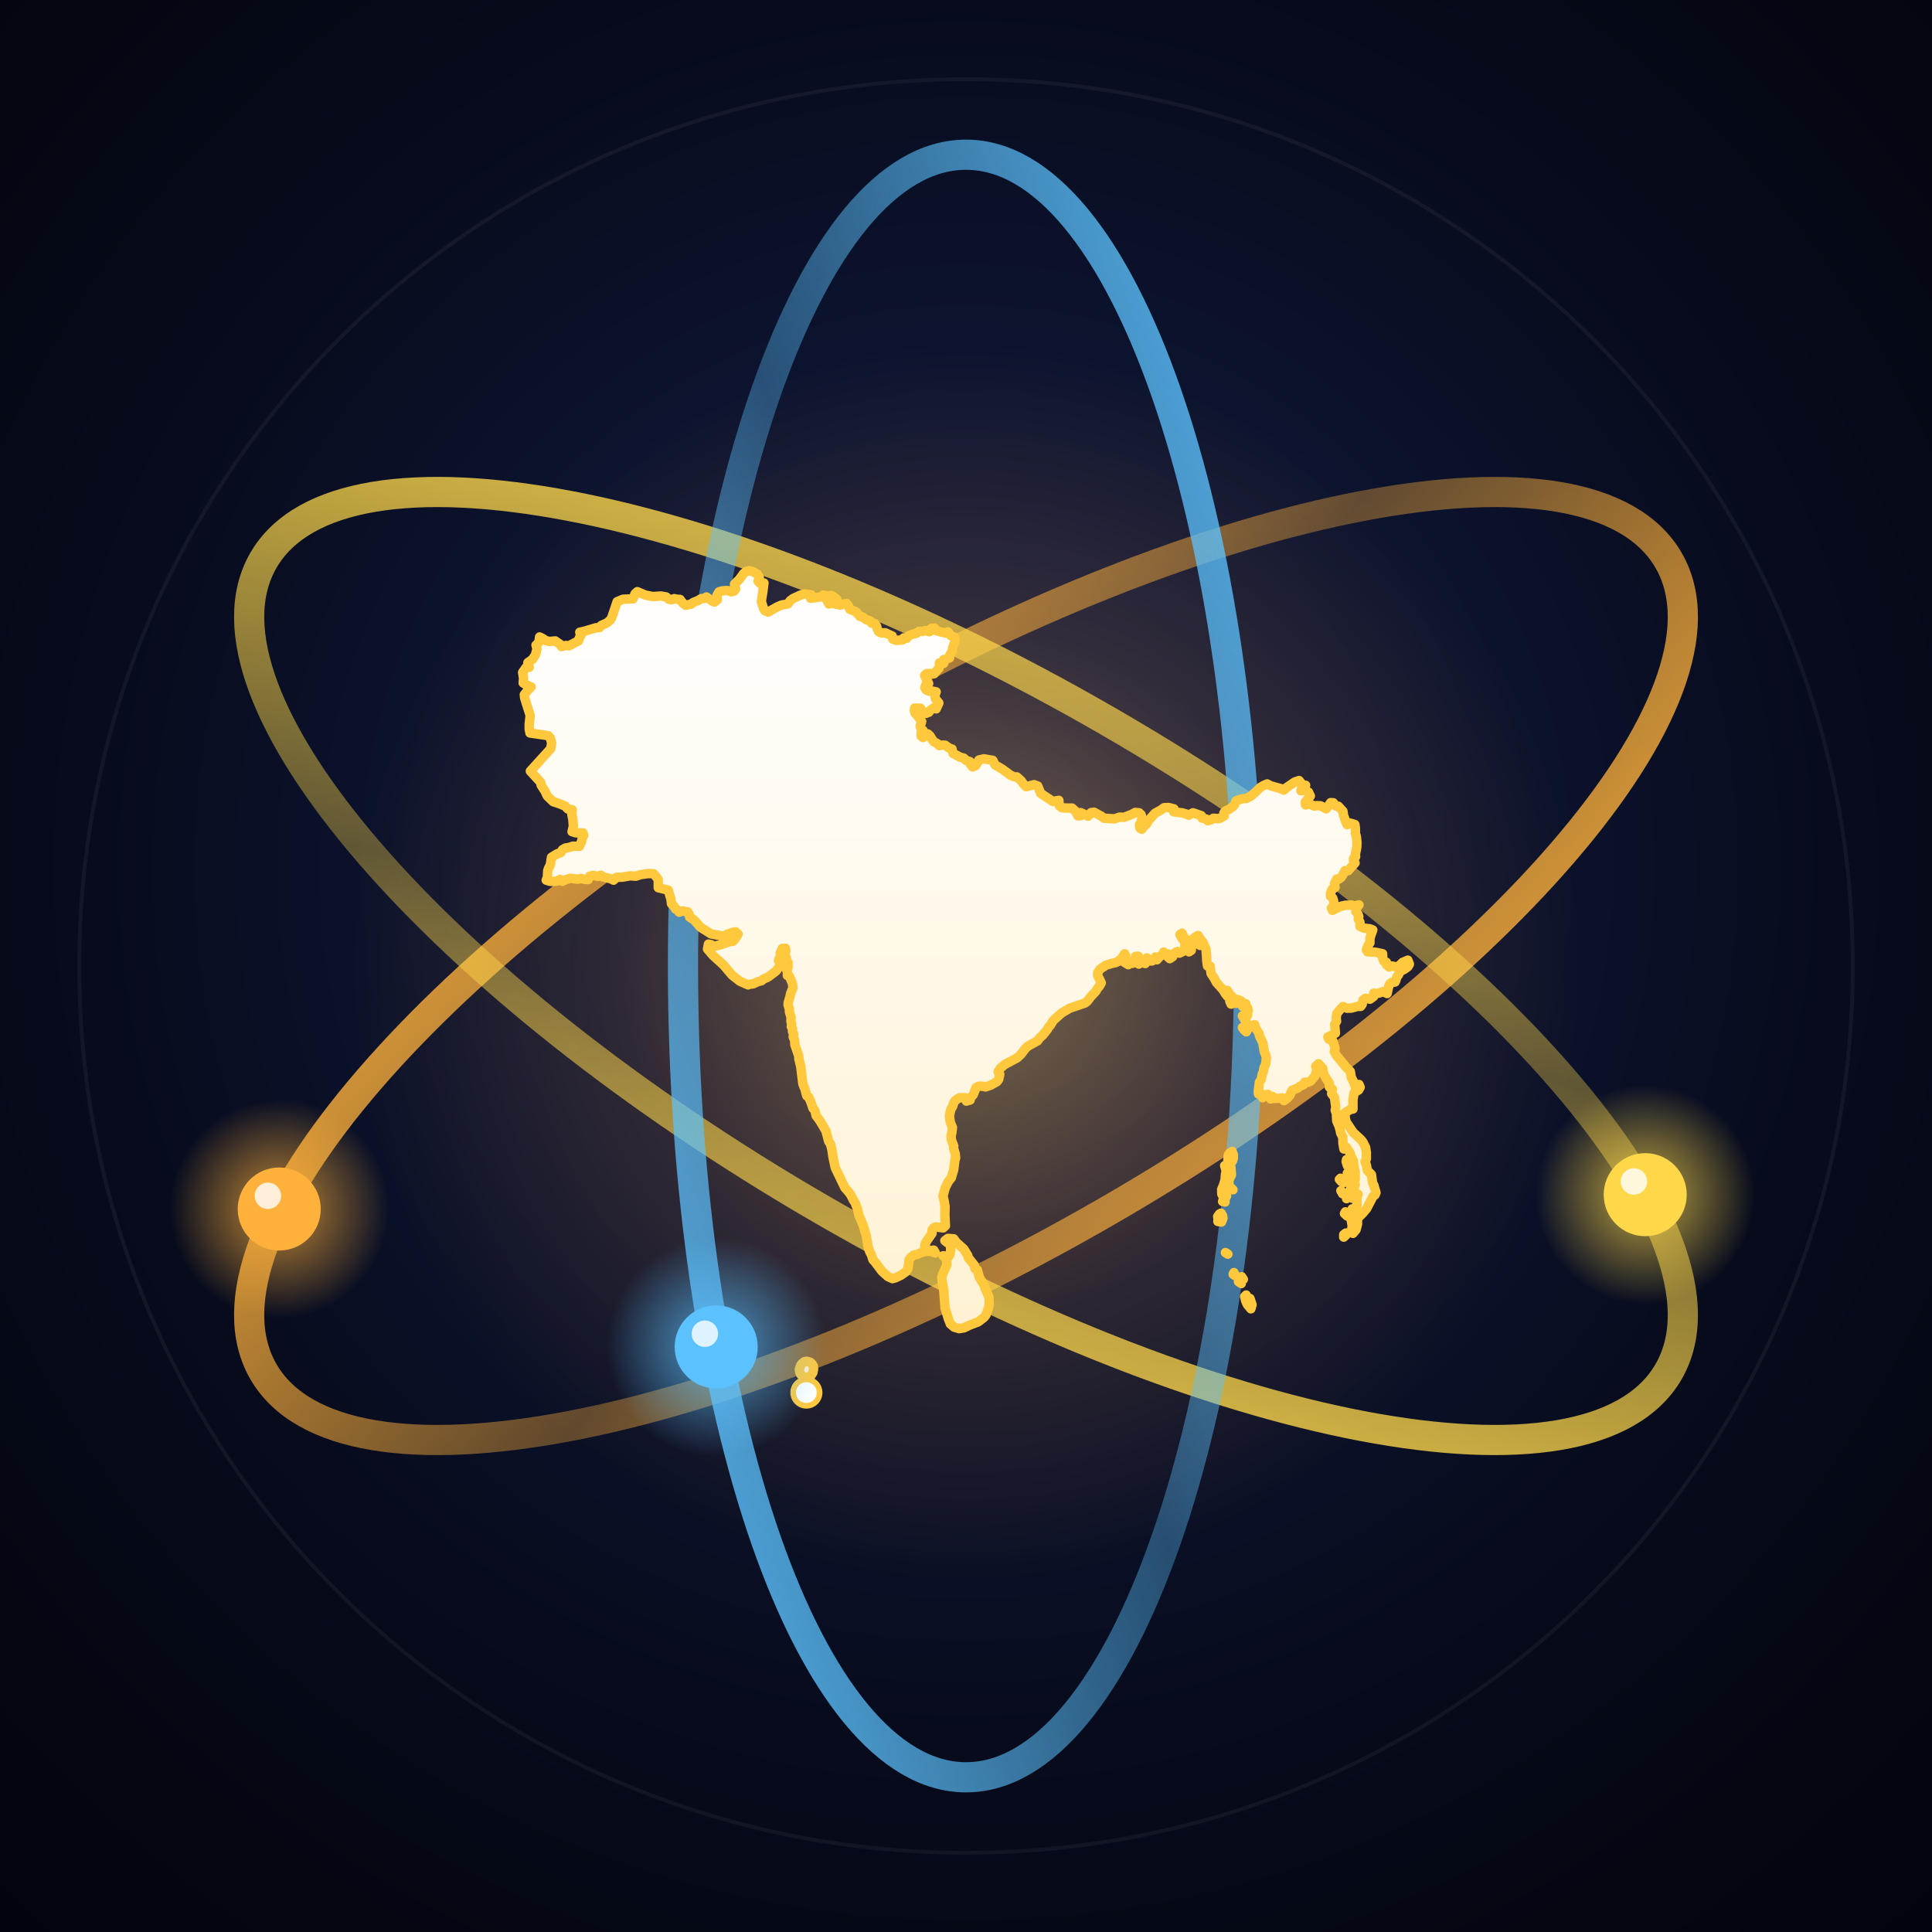
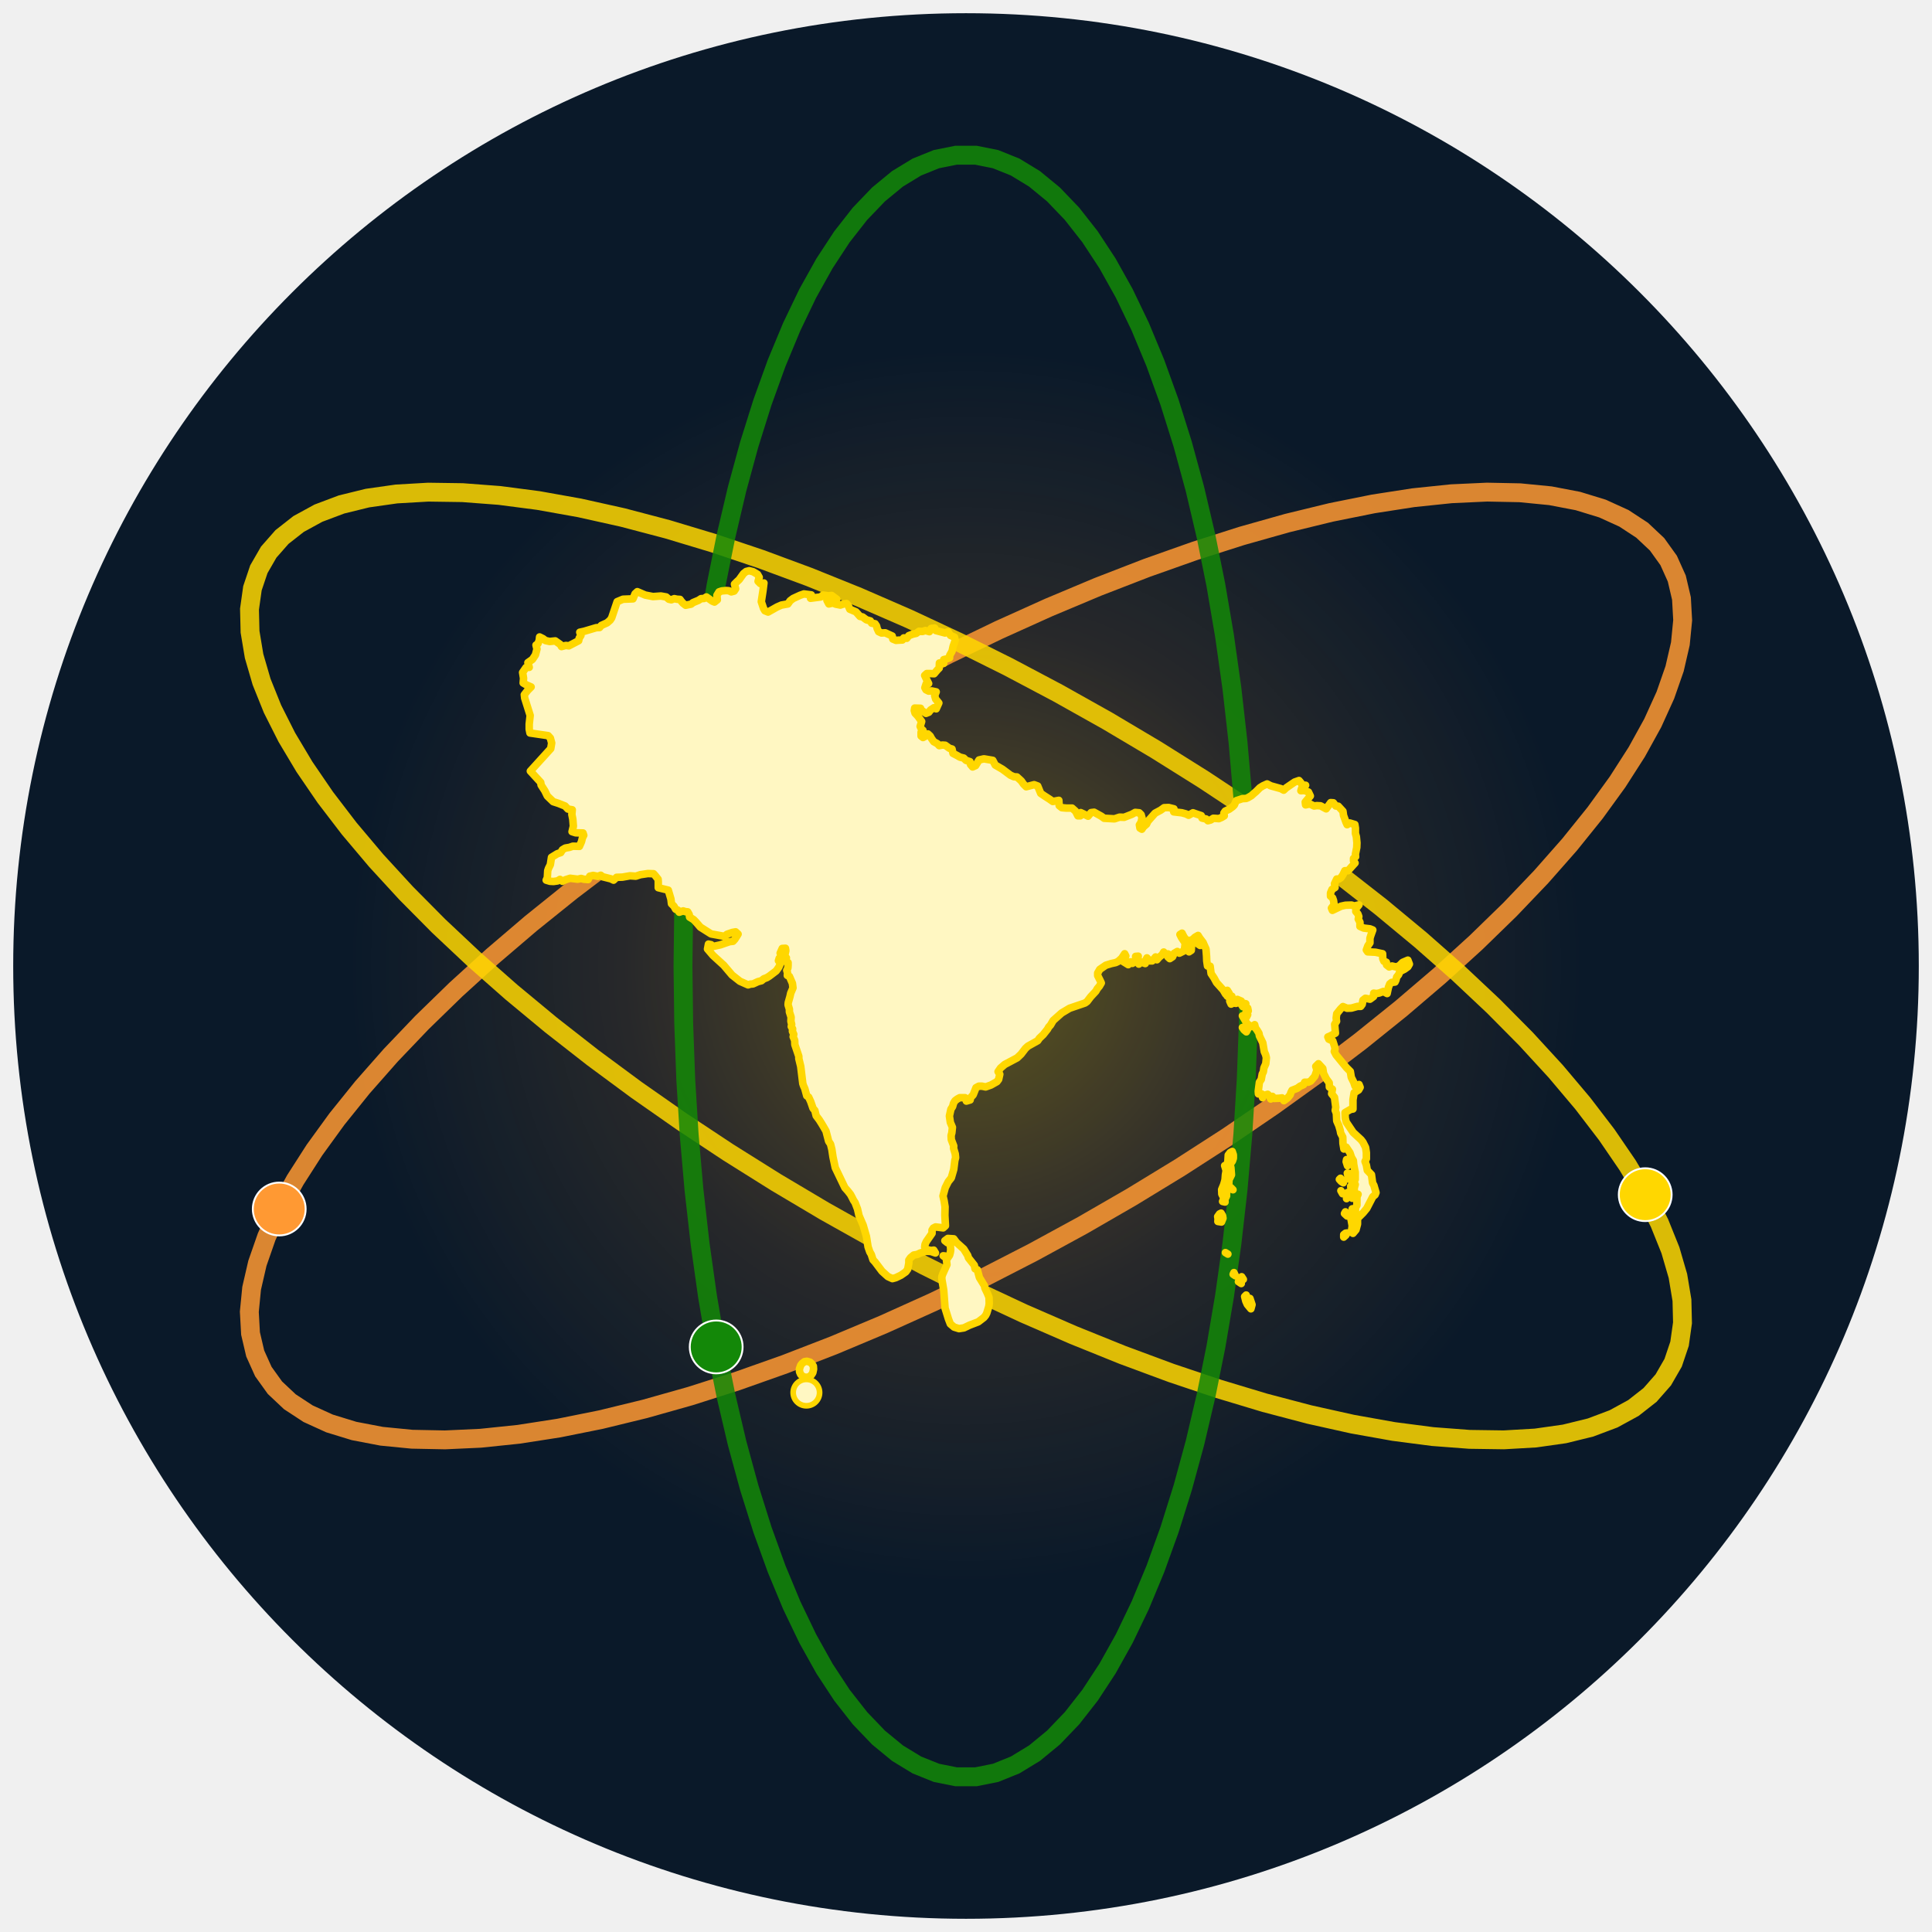
<svg xmlns="http://www.w3.org/2000/svg" viewBox="0 0 1024 1024" width="256" height="256" role="img" aria-label="Qumanity">
  <defs>
-     <radialGradient id="space" cx="50%" cy="45%" r="75%">
-       <stop offset="0" stop-color="#14204a" />
-       <stop offset="0.6" stop-color="#070b1c" />
-       <stop offset="1" stop-color="#02030a" />
+     <radialGradient id="nucleus" cx="50%" cy="50%" r="50%">
+       <stop offset="0" stop-color="#FFD700" stop-opacity="0.35" />
+       <stop offset="0.55" stop-color="#FF9933" stop-opacity="0.12" />
+       <stop offset="1" stop-color="#FF9933" stop-opacity="0" />
    </radialGradient>
-     <radialGradient id="nucleus" cx="50%" cy="50%" r="50%">
-       <stop offset="0" stop-color="#ffcf5a" stop-opacity="0.45" />
-       <stop offset="0.55" stop-color="#ff9a2e" stop-opacity="0.14" />
-       <stop offset="1" stop-color="#ff9a2e" stop-opacity="0" />
-     </radialGradient>
-     <linearGradient id="land" x1="0" y1="0" x2="0" y2="1">
-       <stop offset="0" stop-color="#ffffff" />
-       <stop offset="1" stop-color="#fff1cf" />
-     </linearGradient>
-     <linearGradient id="orb0" x1="0" y1="0" x2="1" y2="1">
-       <stop offset="0" stop-color="#ffb13b" stop-opacity="0.95" />
-       <stop offset="0.5" stop-color="#ffb13b" stop-opacity="0.35" />
-       <stop offset="1" stop-color="#ffb13b" stop-opacity="0.95" />
-     </linearGradient>
-     <radialGradient id="glow0">
-       <stop offset="0" stop-color="#ffb13b" stop-opacity="0.75" />
-       <stop offset="1" stop-color="#ffb13b" stop-opacity="0" />
-     </radialGradient>
-     <linearGradient id="orb1" x1="0" y1="0" x2="1" y2="1">
-       <stop offset="0" stop-color="#ffd84a" stop-opacity="0.95" />
-       <stop offset="0.5" stop-color="#ffd84a" stop-opacity="0.35" />
-       <stop offset="1" stop-color="#ffd84a" stop-opacity="0.95" />
-     </linearGradient>
-     <radialGradient id="glow1">
-       <stop offset="0" stop-color="#ffd84a" stop-opacity="0.75" />
-       <stop offset="1" stop-color="#ffd84a" stop-opacity="0" />
-     </radialGradient>
-     <linearGradient id="orb2" x1="0" y1="0" x2="1" y2="1">
-       <stop offset="0" stop-color="#5cc2ff" stop-opacity="0.95" />
-       <stop offset="0.5" stop-color="#5cc2ff" stop-opacity="0.35" />
-       <stop offset="1" stop-color="#5cc2ff" stop-opacity="0.95" />
-     </linearGradient>
-     <radialGradient id="glow2">
-       <stop offset="0" stop-color="#5cc2ff" stop-opacity="0.75" />
-       <stop offset="1" stop-color="#5cc2ff" stop-opacity="0" />
+     <radialGradient id="halo">
+       <stop offset="0" stop-color="#ffffff" stop-opacity="0.95" />
+       <stop offset="1" stop-color="#ffffff" stop-opacity="0" />
    </radialGradient>
  </defs>
-   <rect width="1024" height="1024" fill="url(#space)" />
-   <circle cx="512.0" cy="512.0" r="470" fill="none" stroke="#ffffff" stroke-opacity="0.05" stroke-width="2" />
-   <circle cx="512.0" cy="512.0" r="330" fill="url(#nucleus)" />
-   <ellipse cx="512.0" cy="512.0" rx="430" ry="150" fill="none" stroke="url(#orb0)" stroke-width="16" transform="rotate(-30 512.0 512.0)" />
-   <ellipse cx="512.0" cy="512.0" rx="430" ry="150" fill="none" stroke="url(#orb1)" stroke-width="16" transform="rotate(30 512.0 512.0)" />
-   <ellipse cx="512.0" cy="512.0" rx="430" ry="150" fill="none" stroke="url(#orb2)" stroke-width="16" transform="rotate(90 512.0 512.0)" />
-   <path d="M427.8,741.2L426.2,741.5L424.8,741.2L423.7,740.3L422.8,738.9L422.6,737.5L422.9,735.8L424.0,734.2L425.2,733.5L426.8,733.3L428.0,733.7L429.3,734.6L430.0,735.9L430.2,737.3L429.9,739.0L429.0,740.3L427.8,741.2ZM425.1,722.7L426.4,721.7L427.7,721.5L429.4,722.0L430.4,722.9L431.1,724.1L431.2,725.7L430.8,727.6L429.8,729.1L428.4,729.9L426.9,730.0L425.4,729.5L424.4,728.5L423.8,727.1L423.7,725.6L424.4,723.6ZM502.2,666.9L503.3,665.3L503.7,663.8L503.9,662.4L503.6,659.0L502.2,658.7L500.8,657.6L502.4,656.4L505.5,656.6L506.9,658.5L510.8,662.0L512.9,665.4L513.3,666.7L516.4,670.6L516.8,672.5L518.0,673.0L519.1,677.1L521.8,681.5L522.0,682.7L523.3,685.4L524.2,687.6L524.3,690.9L524.1,692.4L523.0,696.0L522.4,697.2L521.5,698.3L518.5,700.6L513.8,702.4L510.9,703.8L508.3,704.2L505.7,703.4L503.7,701.7L502.7,699.1L500.9,693.3L500.2,683.9L499.2,678.0L499.2,676.6L499.7,675.2L501.9,670.3L501.7,668.4L501.6,666.9ZM500.9,665.7L501.5,666.8L499.9,665.6ZM649.5,663.9L650.8,664.7L649.5,663.9ZM647.2,643.0L648.0,644.4L648.2,645.7L647.4,647.7L645.5,647.4L645.6,646.1L645.4,644.8L646.4,643.4ZM647.5,630.5L648.5,628.1L648.9,626.8L649.3,625.3L649.5,622.7L649.9,620.4L649.1,617.8L650.3,617.3L650.8,615.6L651.0,612.2L652.0,610.9L653.1,610.3L653.7,612.1L653.7,613.9L653.2,615.4L652.0,617.1L652.4,618.9L652.7,622.7L651.4,625.3L651.3,627.2L650.0,629.5L650.5,630.9L650.1,632.3L650.1,633.9L649.2,635.7L649.3,637.1L648.0,636.8L648.7,635.1L647.6,632.9L647.5,630.5ZM631.4,503.7L630.2,504.5L630.6,499.4L631.5,501.3L631.4,503.7ZM635.0,498.2L636.1,501.1L634.5,500.0L634.8,498.4ZM280.5,353.7L279.8,351.2L282.2,349.5L283.8,347.1L284.6,344.0L284.1,341.9L285.1,341.2L285.8,339.4L286.0,337.6L287.8,338.5L289.1,339.5L291.3,340.0L294.3,339.7L297.0,341.6L297.6,342.7L299.9,342.1L301.5,342.3L306.7,339.6L307.0,338.2L307.9,336.8L307.3,335.1L309.6,334.6L316.0,332.7L317.8,332.6L318.7,331.5L321.8,330.1L323.4,328.7L324.2,327.5L327.1,318.9L330.2,317.6L335.5,317.4L336.6,314.7L337.8,313.6L342.0,315.4L346.1,316.2L350.3,315.9L353.1,316.4L354.5,317.6L355.8,317.9L357.4,317.3L358.8,317.6L360.4,317.7L361.2,318.8L362.0,319.7L363.4,320.8L366.3,320.2L367.3,319.4L370.2,318.2L371.6,317.3L373.2,317.2L374.4,316.4L377.5,318.6L378.7,319.1L380.2,317.9L380.0,315.5L381.1,313.7L382.6,313.2L384.9,313.0L386.3,313.1L387.6,313.7L389.1,313.3L389.9,312.1L389.3,309.6L390.6,308.3L391.8,307.2L394.1,304.0L395.5,302.9L397.1,302.5L399.1,303.0L401.5,304.4L402.4,306.0L401.8,308.1L403.0,309.3L404.9,309.0L404.4,313.0L403.5,318.9L404.7,322.5L405.4,323.7L407.1,324.4L411.9,321.7L414.2,320.7L417.6,320.1L418.8,318.4L420.4,317.2L424.1,315.5L426.1,314.8L430.0,315.3L429.6,317.1L435.0,316.4L436.2,315.4L439.2,315.8L440.8,315.6L443.5,317.6L441.4,317.0L438.3,318.2L439.3,320.1L441.4,319.6L442.9,320.2L445.4,320.7L447.2,320.1L448.7,319.9L449.6,321.0L450.4,322.9L453.7,324.3L455.8,326.7L457.2,327.0L459.2,328.5L461.3,329.1L462.0,330.3L463.8,330.6L464.6,331.8L464.9,333.1L465.7,334.8L467.2,335.5L469.2,335.4L472.9,337.1L473.2,338.7L474.9,339.4L476.3,339.3L478.3,339.2L479.0,338.1L480.6,338.3L481.7,336.9L483.8,336.1L485.6,335.7L487.1,334.6L488.9,334.7L490.5,334.2L492.6,334.8L493.5,333.1L495.4,332.9L496.0,334.2L500.9,335.5L502.5,334.9L503.8,336.8L505.9,337.7L506.3,339.4L505.2,342.5L504.6,345.2L503.4,347.3L503.3,348.7L501.9,349.2L500.2,349.6L500.2,351.6L497.9,351.4L497.8,354.1L496.9,355.0L495.1,357.1L493.3,357.0L491.2,357.0L490.1,358.0L491.0,359.9L492.2,362.3L490.9,362.4L490.2,364.5L490.8,365.6L492.2,366.3L493.8,366.2L496.2,366.7L495.4,368.7L495.9,370.5L497.6,372.6L496.2,375.7L495.0,375.1L493.2,376.3L492.3,377.5L490.8,378.1L488.4,376.5L487.9,375.4L484.8,375.3L484.6,376.6L485.0,378.0L486.5,379.6L488.5,382.4L487.7,385.0L488.3,386.3L489.2,387.1L488.2,388.1L488.2,390.1L489.2,390.9L490.9,390.0L491.8,389.0L493.0,390.1L493.7,391.4L494.9,393.1L496.9,394.2L497.8,395.2L499.5,394.9L501.0,395.0L503.2,396.6L504.6,397.0L505.1,399.3L507.4,400.5L508.8,401.3L510.8,401.8L512.0,403.0L514.1,403.7L514.4,405.2L515.5,406.5L517.1,405.8L518.9,402.8L521.5,402.2L526.2,403.0L527.5,405.5L531.3,407.7L535.6,410.9L537.4,411.7L539.0,411.8L541.3,413.9L542.5,415.6L543.9,417.0L548.1,415.9L550.0,416.6L551.6,420.5L553.5,421.8L556.3,423.6L558.0,424.8L561.2,424.2L561.4,427.0L562.8,428.1L565.1,428.3L568.2,428.3L570.1,430.0L571.3,432.4L572.6,432.4L572.8,430.7L574.5,431.5L576.7,432.6L578.3,430.7L579.9,430.5L583.7,432.6L585.2,433.7L590.7,434.0L593.4,433.1L595.8,433.2L599.9,431.6L601.7,430.6L603.8,430.8L604.8,431.8L605.3,433.5L604.8,435.8L603.9,437.2L604.2,438.9L605.2,439.5L606.0,438.3L607.7,436.8L608.4,435.3L612.2,431.0L615.2,429.4L617.0,428.1L619.4,428.0L622.2,428.7L622.1,430.3L626.4,430.8L628.6,431.4L630.0,432.1L632.3,430.8L634.0,431.4L636.7,432.3L637.1,433.6L639.3,434.1L640.2,435.0L641.7,434.6L643.1,433.7L644.7,433.8L646.0,433.9L647.6,433.2L648.9,432.4L648.7,430.9L649.4,429.9L651.5,428.9L653.3,427.6L654.2,426.7L655.2,424.4L658.5,423.3L660.5,423.2L661.6,422.7L663.3,421.7L664.5,420.6L665.7,419.6L667.8,417.5L669.4,416.5L671.6,415.5L673.5,416.5L678.9,418.0L680.4,418.8L681.8,417.5L686.2,414.5L688.5,413.7L689.5,414.9L690.2,416.1L692.0,416.2L689.9,417.8L689.5,419.1L691.5,419.0L693.5,419.8L694.5,421.9L693.4,423.2L691.8,425.1L692.0,426.6L694.2,426.1L696.5,427.2L697.9,427.0L699.9,427.1L702.9,428.7L705.3,425.4L706.7,425.5L708.0,427.2L709.3,427.3L711.8,430.0L712.1,432.2L713.4,435.8L714.0,437.1L715.4,436.2L718.1,437.0L718.4,438.9L718.4,441.7L718.9,443.5L719.2,446.7L719.1,449.2L718.4,452.7L718.5,454.1L717.4,455.0L717.4,456.3L718.2,457.4L717.1,458.6L714.5,461.5L712.8,461.5L711.8,463.6L710.8,465.1L709.7,465.9L708.5,465.9L707.3,468.4L707.6,470.4L706.0,471.4L705.2,473.3L705.2,475.0L706.3,475.9L706.8,477.3L707.1,479.5L705.7,481.3L706.2,482.5L710.8,480.3L713.1,479.8L716.4,479.7L717.7,480.2L720.3,479.6L718.7,481.6L718.6,483.1L719.7,484.4L720.2,485.8L719.9,487.1L720.8,488.8L720.8,491.0L722.8,491.9L726.1,492.3L727.6,492.9L726.6,495.7L726.1,497.3L726.1,499.7L725.0,501.3L724.2,503.5L724.9,504.5L729.0,504.7L732.8,505.5L732.9,508.1L733.5,509.5L734.8,510.0L734.9,511.4L736.3,512.5L737.8,512.0L739.9,512.5L741.6,511.9L743.4,510.1L746.2,508.9L747.0,511.0L746.2,512.4L744.4,513.7L743.2,514.3L741.9,515.0L741.3,516.6L740.3,517.8L739.9,519.4L739.4,520.5L737.6,520.7L736.6,521.5L735.9,523.3L735.2,526.6L733.2,525.5L731.1,526.3L729.6,526.6L728.1,526.4L728.0,528.2L726.1,529.6L723.7,529.1L722.4,530.1L722.0,532.3L721.2,533.4L719.5,533.4L716.3,534.3L714.0,534.4L711.8,533.5L710.5,534.8L708.5,537.3L708.2,539.6L708.4,541.3L707.4,542.9L707.8,547.6L705.0,549.1L703.8,549.6L704.3,550.8L706.4,551.7L707.4,554.8L707.6,556.1L707.2,557.3L708.2,559.2L713.6,565.8L715.7,567.9L716.2,571.0L717.5,573.6L718.2,575.7L720.3,574.8L720.9,576.3L720.1,577.7L717.7,579.2L717.1,582.9L717.1,587.8L715.8,588.0L712.9,589.7L713.0,592.6L713.5,594.7L717.2,600.2L721.4,604.1L722.4,605.4L723.8,608.2L724.2,610.9L724.2,614.2L723.5,615.6L724.2,617.5L724.7,620.3L726.9,622.6L727.5,627.0L728.2,628.3L729.3,632.1L728.8,633.3L727.6,634.3L724.4,640.5L722.5,642.8L719.5,645.8L719.5,648.8L718.7,651.8L717.1,653.7L716.4,651.9L716.7,649.7L716.0,645.8L716.9,644.9L718.4,641.9L718.5,640.1L719.2,638.8L719.2,634.4L719.8,633.0L717.7,632.4L716.7,635.1L715.1,633.1L713.7,635.3L714.1,632.1L716.3,631.8L717.8,632.0L717.8,630.4L716.1,630.7L715.9,628.7L717.7,630.0L718.3,627.8L717.6,626.4L718.3,625.1L718.3,622.7L718.3,621.3L718.0,619.9L717.5,617.2L717.3,615.1L716.3,613.4L715.5,611.0L713.5,608.0L712.3,609.0L711.8,606.0L711.7,602.7L710.6,600.6L710.3,599.0L709.6,596.6L708.5,594.1L708.3,590.1L707.7,588.5L708.0,586.9L707.3,581.6L705.8,579.7L706.2,577.3L704.6,576.2L704.5,573.9L702.9,571.7L701.5,568.9L701.1,566.3L698.8,563.8L697.4,565.2L698.0,567.2L696.9,570.4L694.7,573.0L693.4,573.6L691.5,573.6L690.9,574.9L689.1,575.7L687.6,576.8L684.8,577.9L684.2,579.1L683.8,580.3L682.4,582.0L680.5,583.4L679.5,581.9L678.0,582.1L675.3,582.2L674.4,581.1L673.5,582.5L673.0,581.1L671.9,580.0L670.0,580.6L669.2,581.8L668.7,579.8L667.0,579.8L666.9,578.4L667.5,573.6L668.5,572.1L669.0,569.3L669.6,568.1L669.9,566.0L670.9,563.8L671.2,560.6L670.8,559.0L670.1,557.4L669.3,552.7L667.5,549.0L667.3,547.7L666.4,546.2L665.4,544.8L665.0,543.1L663.6,544.1L662.1,543.4L661.0,542.6L658.5,538.4L660.7,539.0L661.3,537.8L660.3,536.8L661.6,535.8L661.3,534.3L659.9,533.3L660.3,532.0L658.7,531.7L658.8,533.6L657.7,532.1L657.9,530.6L655.8,529.7L655.1,531.8L653.7,531.6L652.5,532.2L651.8,530.6L652.9,529.6L652.9,528.0L651.5,528.7L650.4,527.9L651.5,526.5L650.5,524.9L649.6,526.9L648.3,524.7L644.8,520.8L643.5,518.4L641.9,516.0L641.4,512.1L640.0,512.0L639.6,509.3L639.5,506.8L639.2,503.0L638.2,500.8L637.7,499.6L635.8,497.1L635.0,495.8L633.3,496.8L632.2,497.9L630.6,498.5L629.1,498.5L627.7,496.9L627.1,495.8L626.5,494.6L625.4,495.3L626.2,496.9L628.2,499.9L627.7,503.9L625.1,505.2L624.0,504.3L622.3,505.3L621.5,507.1L620.0,508.1L619.0,507.2L619.1,505.6L617.6,505.6L616.8,504.6L616.0,506.0L614.3,507.4L613.2,508.7L612.5,507.2L610.7,509.3L609.3,509.3L607.9,507.7L607.1,509.2L607.0,510.7L604.9,509.9L603.6,511.0L602.9,509.3L603.3,506.8L601.9,506.9L602.0,509.3L600.2,510.6L599.2,509.8L598.0,511.3L596.4,510.3L595.4,509.7L596.7,506.7L596.1,505.5L594.5,507.9L592.6,509.6L591.3,510.2L589.0,510.7L586.1,511.6L582.9,513.8L581.8,515.7L581.8,517.1L583.2,519.9L583.7,521.0L582.7,522.7L581.6,524.0L580.8,525.4L578.1,528.3L576.2,530.8L575.1,531.6L566.9,534.4L562.7,536.9L558.2,540.9L556.8,543.3L555.8,544.4L555.2,545.5L552.9,548.4L550.9,550.3L550.0,551.6L544.8,554.5L543.5,555.7L541.2,558.7L539.1,560.7L532.5,564.2L530.3,566.1L529.0,568.0L529.9,569.4L529.3,572.1L528.4,573.3L525.2,575.1L522.4,576.1L520.5,575.7L518.8,575.7L517.3,576.5L515.8,580.3L514.4,581.8L514.2,583.0L512.2,583.6L511.5,581.8L508.7,581.8L507.4,582.5L506.2,583.4L505.4,584.7L504.9,586.5L504.0,587.9L503.2,591.5L503.7,594.9L504.8,597.5L504.5,600.4L504.1,601.9L504.2,604.0L505.5,607.4L505.4,608.6L506.3,611.6L506.5,613.6L506.1,615.0L505.5,619.8L504.2,624.3L502.6,626.3L501.0,629.5L499.8,633.9L500.4,636.5L500.9,639.6L500.8,644.1L501.1,649.7L499.9,650.8L495.9,650.3L494.7,650.9L494.0,652.0L494.0,653.7L491.0,658.0L490.3,659.5L490.1,661.0L491.2,662.3L493.5,662.8L494.9,662.6L495.8,664.1L493.4,663.3L490.8,663.2L487.8,664.1L486.1,664.9L484.3,665.2L482.6,666.6L481.7,667.9L481.7,669.5L481.1,672.7L480.1,674.1L477.5,675.9L474.8,677.2L473.0,677.7L470.6,676.6L467.5,673.8L463.8,668.9L462.7,667.7L461.8,664.9L461.0,663.5L460.1,660.9L459.2,655.3L457.5,649.4L455.3,644.3L454.5,640.8L453.2,637.4L452.4,636.2L451.6,634.6L450.8,633.1L449.4,631.3L447.8,629.5L442.7,618.9L441.5,613.2L440.9,609.2L440.2,606.4L439.2,604.9L437.8,599.5L436.3,596.9L435.4,595.4L434.2,593.5L432.6,591.4L431.9,588.6L430.9,587.4L430.5,586.2L429.7,583.9L428.6,581.5L427.6,580.8L426.6,577.1L425.9,575.5L425.5,574.3L424.4,565.2L423.4,561.1L423.4,559.9L421.3,553.7L421.2,551.4L420.4,549.5L420.7,548.2L420.0,546.6L420.1,545.3L419.4,544.1L419.6,542.9L419.2,541.3L419.3,539.1L418.4,536.3L418.4,534.9L417.7,532.6L417.8,531.4L418.7,528.2L419.1,526.4L420.3,523.6L420.0,521.2L418.4,517.5L417.3,517.0L417.4,515.6L417.0,514.3L417.6,513.1L417.7,511.7L417.7,510.2L416.4,509.6L416.8,507.7L415.9,506.5L416.5,503.9L416.3,502.6L414.6,502.7L413.5,505.2L415.2,506.7L414.2,508.3L413.0,507.9L412.6,509.2L413.7,510.5L412.8,512.6L411.4,514.6L407.7,517.4L406.4,518.2L404.8,518.8L403.6,519.8L401.7,520.3L399.1,521.5L397.7,521.6L396.5,522.0L392.2,520.1L388.0,516.8L383.6,511.6L377.9,506.4L375.0,503.0L375.5,500.4L376.9,500.7L377.7,501.7L381.8,500.8L383.8,500.1L386.7,499.1L388.5,498.9L389.5,497.8L390.4,496.4L391.2,495.1L389.9,493.9L388.2,494.2L385.3,495.2L384.0,496.3L376.9,495.0L371.2,491.4L370.0,490.0L368.5,488.3L367.6,487.4L365.5,486.1L365.3,484.7L364.5,483.3L363.3,483.2L362.1,482.8L360.0,483.5L359.3,482.4L358.1,481.9L357.2,480.3L355.9,479.0L355.6,476.5L354.2,471.8L348.9,470.5L348.9,467.4L348.8,466.0L347.3,464.1L346.4,463.1L343.4,463.0L339.4,463.6L337.0,464.4L333.9,464.2L329.9,464.9L326.8,465.0L325.2,466.5L323.8,465.8L319.4,464.7L318.4,463.9L316.9,464.5L314.4,464.0L312.6,464.4L311.7,466.2L309.4,466.0L308.0,465.6L306.2,466.0L302.2,465.5L299.7,466.3L298.1,467.1L296.8,466.1L295.5,466.9L293.4,467.2L291.5,467.1L289.5,466.5L290.1,465.2L290.3,461.5L290.7,460.3L291.7,458.3L292.3,454.4L295.4,452.5L297.2,451.9L298.1,450.4L299.6,449.5L301.9,449.1L303.6,448.5L307.1,448.6L308.2,446.1L308.7,444.1L309.4,442.7L309.0,441.5L305.1,441.4L303.2,440.8L303.9,437.9L303.6,434.2L303.1,431.7L303.3,429.2L301.0,428.8L299.5,427.2L296.0,425.8L293.2,424.9L290.1,421.9L288.8,419.2L286.8,416.1L286.6,414.7L281.1,408.7L291.9,396.8L292.4,393.8L291.7,391.2L290.5,389.9L280.9,388.5L280.5,386.5L280.5,383.8L281.0,379.2L278.1,370.0L277.9,368.2L279.7,365.9L281.5,364.1L279.0,363.0L277.3,362.0L277.5,359.5L277.0,356.4L278.8,353.8L280.5,353.7ZM660.5,686.4L660.7,687.8L662.5,688.2L663.6,691.5L663.0,693.7L661.1,691.4L660.3,689.6L659.7,687.2ZM657.2,678.6L657.9,680.3L656.4,679.3ZM658.3,678.6L658.1,676.7L659.0,678.1ZM654.0,674.5L654.8,676.2L653.6,675.4ZM714.0,653.5L713.3,654.7L712.2,655.7L712.2,654.4L713.2,653.6ZM713.1,642.3L714.0,644.5L712.6,643.2ZM716.9,642.2L716.7,640.7L716.9,642.2ZM711.6,632.7L710.7,631.1L711.6,632.7ZM653.5,630.6L652.3,629.4L653.5,630.6ZM710.5,624.5L711.4,625.6L712.0,626.9L710.9,626.2L709.9,625.1ZM715.4,622.0L715.9,623.5L715.0,625.0L714.4,623.1L714.1,621.8L715.4,622.0ZM713.7,614.6L714.3,615.8L714.2,617.9L713.5,615.7ZM661.4,545.3L660.6,546.9L659.4,545.9L658.5,544.6L660.0,544.3L661.4,544.6Z" fill="url(#land)" stroke="#ffc83d" stroke-width="5" stroke-linejoin="round" />
-   <circle cx="427.4" cy="738.1" r="7" fill="#ffffff" stroke="#ffc83d" stroke-width="3" />
-   <circle cx="148.0" cy="640.8" r="58" fill="url(#glow0)" />
-   <circle cx="872.0" cy="633.2" r="58" fill="url(#glow1)" />
-   <circle cx="379.6" cy="713.9" r="58" fill="url(#glow2)" />
-   <circle cx="148.0" cy="640.8" r="22" fill="#ffb13b" />
-   <circle cx="142.0" cy="633.8" r="7" fill="#fff" opacity="0.8" />
-   <circle cx="872.0" cy="633.2" r="22" fill="#ffd84a" />
-   <circle cx="866.0" cy="626.2" r="7" fill="#fff" opacity="0.8" />
-   <circle cx="379.6" cy="713.9" r="22" fill="#5cc2ff" />
-   <circle cx="373.6" cy="706.9" r="7" fill="#fff" opacity="0.8" />
+   <circle cx="512" cy="512" r="505" fill="#0A1929" />
+   <circle cx="512" cy="512" r="330" fill="url(#nucleus)" />
+   <path d="M 148.01,640.79 L 156.48,625.44 L 166.68,609.53 L 178.57,593.14 L 192.08,576.36 L 207.14,559.27 L 223.69,541.94 L 241.65,524.47 L 260.92,506.94 L 281.42,489.43 L 303.04,472.04 L 325.68,454.83 L 349.22,437.91 L 373.56,421.35 L 398.57,405.23 L 424.14,389.63 L 450.13,374.62 L 476.43,360.29 L 502.90,346.69 L 529.41,333.90 L 555.84,321.98 L 582.05,310.98 L 607.93,300.96 L 633.33,291.97 L 658.15,284.05 L 682.25,277.25 L 705.52,271.58 L 727.85,267.09 L 749.13,263.79 L 769.26,261.70 L 788.13,260.83 L 805.65,261.18 L 821.74,262.76 L 836.33,265.55 L 849.34,269.54 L 860.70,274.71 L 870.36,281.04 L 878.28,288.49 L 884.41,297.03 L 888.73,306.62 L 891.21,317.21 L 891.85,328.75 L 890.63,341.18 L 887.57,354.44 L 882.68,368.47 L 875.99,383.21 L 867.52,398.56 L 857.32,414.47 L 845.43,430.86 L 831.92,447.64 L 816.86,464.73 L 800.31,482.06 L 782.35,499.53 L 763.08,517.06 L 742.58,534.57 L 720.96,551.96 L 698.32,569.17 L 674.78,586.09 L 650.44,602.65 L 625.43,618.77 L 599.86,634.37 L 573.87,649.38 L 547.57,663.71 L 521.10,677.31 L 494.59,690.10 L 468.16,702.02 L 441.95,713.02 L 416.07,723.04 L 390.67,732.03 L 365.85,739.95 L 341.75,746.75 L 318.48,752.42 L 296.15,756.91 L 274.87,760.21 L 254.74,762.30 L 235.87,763.17 L 218.35,762.82 L 202.26,761.24 L 187.67,758.45 L 174.66,754.46 L 163.30,749.29 L 153.64,742.96 L 145.72,735.51 L 139.59,726.97 L 135.27,717.38 L 132.79,706.79 L 132.15,695.25 L 133.37,682.82 L 136.43,669.56 L 141.32,655.53 L 148.01,640.79 Z" fill="none" stroke="#FF9933" stroke-width="10" stroke-opacity="0.85" />
+   <path d="M 871.97,633.19 L 879.56,648.24 L 885.35,662.63 L 889.33,676.29 L 891.47,689.14 L 891.76,701.14 L 890.20,712.21 L 886.80,722.30 L 881.57,731.37 L 874.54,739.37 L 865.74,746.27 L 855.22,752.02 L 843.03,756.61 L 829.23,760.00 L 813.88,762.18 L 797.06,763.15 L 778.85,762.89 L 759.34,761.41 L 738.63,758.71 L 716.81,754.81 L 694.00,749.73 L 670.29,743.49 L 645.82,736.12 L 620.69,727.67 L 595.04,718.16 L 568.98,707.64 L 542.64,696.18 L 516.16,683.81 L 489.65,670.61 L 463.25,656.63 L 437.09,641.96 L 411.30,626.64 L 385.99,610.77 L 361.30,594.42 L 337.34,577.67 L 314.24,560.60 L 292.09,543.29 L 271.02,525.82 L 251.13,508.29 L 232.50,490.78 L 215.24,473.37 L 199.42,456.15 L 185.12,439.20 L 172.42,422.61 L 161.37,406.45 L 152.03,390.81 L 144.44,375.76 L 138.65,361.37 L 134.67,347.71 L 132.53,334.86 L 132.24,322.86 L 133.80,311.79 L 137.20,301.70 L 142.43,292.63 L 149.46,284.63 L 158.26,277.73 L 168.78,271.98 L 180.97,267.39 L 194.77,264.00 L 210.12,261.82 L 226.94,260.85 L 245.15,261.11 L 264.66,262.59 L 285.37,265.29 L 307.19,269.19 L 330.00,274.27 L 353.71,280.51 L 378.18,287.88 L 403.31,296.33 L 428.96,305.84 L 455.02,316.36 L 481.36,327.82 L 507.84,340.19 L 534.35,353.39 L 560.75,367.37 L 586.91,382.04 L 612.70,397.36 L 638.01,413.23 L 662.70,429.58 L 686.66,446.33 L 709.76,463.40 L 731.91,480.71 L 752.98,498.18 L 772.87,515.71 L 791.50,533.22 L 808.76,550.63 L 824.58,567.85 L 838.88,584.80 L 851.58,601.39 L 862.63,617.55 L 871.97,633.19 Z" fill="none" stroke="#FFD700" stroke-width="10" stroke-opacity="0.85" />
+   <path d="M 379.57,713.94 L 374.98,686.97 L 371.06,659.14 L 367.82,630.60 L 365.28,601.48 L 363.46,571.92 L 362.37,542.08 L 362.00,512.08 L 362.36,482.09 L 363.46,452.24 L 365.27,422.68 L 367.80,393.55 L 371.04,365.01 L 374.96,337.18 L 379.54,310.20 L 384.78,284.20 L 390.63,259.32 L 397.08,235.66 L 404.08,213.36 L 411.61,192.50 L 419.63,173.21 L 428.10,155.56 L 436.98,139.65 L 446.22,125.55 L 455.78,113.34 L 465.62,103.07 L 475.68,94.79 L 485.93,88.55 L 496.29,84.36 L 506.74,82.26 L 517.21,82.26 L 527.65,84.35 L 538.02,88.52 L 548.26,94.75 L 558.33,103.02 L 568.16,113.28 L 577.73,125.48 L 586.98,139.57 L 595.86,155.47 L 604.33,173.11 L 612.35,192.39 L 619.88,213.24 L 626.89,235.54 L 633.34,259.19 L 639.19,284.07 L 644.43,310.06 L 649.02,337.03 L 652.94,364.86 L 656.18,393.40 L 658.72,422.52 L 660.54,452.08 L 661.63,481.92 L 662.00,511.92 L 661.64,541.91 L 660.54,571.76 L 658.73,601.32 L 656.20,630.45 L 652.96,658.99 L 649.04,686.82 L 644.46,713.80 L 639.22,739.80 L 633.37,764.68 L 626.92,788.34 L 619.92,810.64 L 612.39,831.50 L 604.37,850.79 L 595.90,868.44 L 587.02,884.35 L 577.78,898.45 L 568.22,910.66 L 558.38,920.93 L 548.32,929.21 L 538.07,935.45 L 527.71,939.64 L 517.26,941.74 L 506.79,941.74 L 496.35,939.65 L 485.98,935.48 L 475.74,929.25 L 465.67,920.98 L 455.84,910.72 L 446.27,898.52 L 437.02,884.43 L 428.14,868.53 L 419.67,850.89 L 411.65,831.61 L 404.12,810.76 L 397.11,788.46 L 390.66,764.81 L 384.81,739.93 L 379.57,713.94 Z" fill="none" stroke="#138808" stroke-width="10" stroke-opacity="0.85" />
+   <path d="M427.8,741.2L426.2,741.5L424.8,741.2L423.7,740.3L422.8,738.9L422.6,737.5L422.9,735.8L424.0,734.2L425.2,733.5L426.8,733.3L428.0,733.7L429.3,734.6L430.0,735.9L430.2,737.3L429.9,739.0L429.0,740.3L427.8,741.2ZM425.1,722.7L426.4,721.7L427.7,721.5L429.4,722.0L430.4,722.9L431.1,724.1L431.2,725.7L430.8,727.6L429.8,729.1L428.4,729.9L426.9,730.0L425.4,729.5L424.4,728.5L423.8,727.1L423.7,725.6L424.4,723.6ZM502.2,666.9L503.3,665.3L503.7,663.8L503.9,662.4L503.6,659.0L502.2,658.7L500.8,657.6L502.4,656.4L505.5,656.6L506.9,658.5L510.8,662.0L512.9,665.4L513.3,666.7L516.4,670.6L516.8,672.5L518.0,673.0L519.1,677.1L521.8,681.5L522.0,682.7L523.3,685.4L524.2,687.6L524.3,690.9L524.1,692.4L523.0,696.0L522.4,697.2L521.5,698.3L518.5,700.6L513.8,702.4L510.9,703.8L508.3,704.2L505.7,703.4L503.7,701.7L502.7,699.1L500.9,693.3L500.2,683.9L499.2,678.0L499.2,676.6L499.7,675.2L501.9,670.3L501.7,668.4L501.6,666.9ZM500.9,665.7L501.5,666.8L499.9,665.6ZM649.5,663.9L650.8,664.7L649.5,663.9ZM647.2,643.0L648.0,644.4L648.2,645.7L647.4,647.7L645.5,647.4L645.6,646.1L645.4,644.8L646.4,643.4ZM647.5,630.5L648.5,628.1L648.9,626.8L649.3,625.3L649.5,622.7L649.9,620.4L649.1,617.8L650.3,617.3L650.8,615.6L651.0,612.2L652.0,610.9L653.1,610.3L653.7,612.1L653.7,613.9L653.2,615.4L652.0,617.1L652.4,618.9L652.7,622.7L651.4,625.3L651.3,627.2L650.0,629.5L650.5,630.9L650.1,632.3L650.1,633.9L649.2,635.7L649.3,637.1L648.0,636.8L648.7,635.1L647.6,632.9L647.5,630.5ZM631.4,503.7L630.2,504.5L630.6,499.4L631.5,501.3L631.4,503.7ZM635.0,498.2L636.1,501.1L634.5,500.0L634.8,498.4ZM280.5,353.7L279.8,351.2L282.2,349.5L283.8,347.1L284.6,344.0L284.1,341.9L285.1,341.2L285.8,339.4L286.0,337.6L287.8,338.5L289.1,339.5L291.3,340.0L294.3,339.7L297.0,341.6L297.6,342.7L299.9,342.1L301.5,342.3L306.7,339.6L307.0,338.2L307.9,336.8L307.3,335.1L309.6,334.6L316.0,332.7L317.8,332.6L318.7,331.5L321.8,330.1L323.4,328.7L324.2,327.5L327.1,318.9L330.2,317.6L335.5,317.4L336.6,314.7L337.8,313.6L342.0,315.4L346.1,316.2L350.3,315.9L353.1,316.4L354.5,317.6L355.8,317.9L357.4,317.3L358.8,317.6L360.4,317.7L361.2,318.8L362.0,319.7L363.4,320.8L366.3,320.2L367.3,319.4L370.2,318.2L371.6,317.3L373.2,317.2L374.4,316.4L377.5,318.6L378.7,319.1L380.2,317.9L380.0,315.5L381.1,313.7L382.6,313.2L384.9,313.0L386.3,313.1L387.6,313.7L389.1,313.3L389.9,312.1L389.3,309.6L390.6,308.3L391.8,307.2L394.1,304.0L395.5,302.9L397.1,302.5L399.1,303.0L401.5,304.4L402.4,306.0L401.8,308.1L403.0,309.3L404.9,309.0L404.4,313.0L403.5,318.9L404.7,322.5L405.4,323.7L407.1,324.4L411.9,321.7L414.2,320.7L417.6,320.1L418.8,318.4L420.4,317.2L424.1,315.5L426.1,314.8L430.0,315.3L429.6,317.1L435.0,316.4L436.2,315.4L439.2,315.8L440.8,315.6L443.5,317.6L441.4,317.0L438.3,318.2L439.3,320.1L441.4,319.6L442.9,320.2L445.4,320.7L447.2,320.1L448.7,319.9L449.6,321.0L450.4,322.9L453.7,324.3L455.8,326.7L457.2,327.0L459.2,328.5L461.3,329.1L462.0,330.3L463.8,330.6L464.6,331.8L464.9,333.1L465.7,334.8L467.2,335.5L469.2,335.4L472.9,337.1L473.2,338.7L474.9,339.4L476.3,339.3L478.3,339.2L479.0,338.1L480.6,338.3L481.7,336.9L483.8,336.1L485.6,335.7L487.1,334.6L488.9,334.7L490.5,334.2L492.6,334.8L493.5,333.1L495.4,332.9L496.0,334.2L500.9,335.5L502.5,334.9L503.8,336.8L505.9,337.7L506.3,339.4L505.2,342.5L504.6,345.2L503.4,347.3L503.3,348.7L501.9,349.2L500.2,349.6L500.2,351.6L497.9,351.4L497.8,354.1L496.9,355.0L495.1,357.1L493.3,357.0L491.2,357.0L490.1,358.0L491.0,359.9L492.2,362.3L490.9,362.4L490.2,364.5L490.8,365.6L492.2,366.3L493.8,366.2L496.2,366.7L495.4,368.7L495.9,370.5L497.6,372.6L496.2,375.7L495.0,375.1L493.2,376.3L492.3,377.5L490.8,378.1L488.4,376.5L487.9,375.4L484.8,375.3L484.6,376.6L485.0,378.0L486.5,379.6L488.5,382.4L487.7,385.0L488.3,386.3L489.2,387.1L488.2,388.1L488.2,390.1L489.2,390.9L490.9,390.0L491.8,389.0L493.0,390.1L493.7,391.4L494.9,393.1L496.9,394.2L497.8,395.2L499.5,394.9L501.0,395.0L503.2,396.6L504.6,397.0L505.1,399.3L507.4,400.5L508.8,401.3L510.8,401.8L512.0,403.0L514.1,403.7L514.4,405.2L515.5,406.5L517.1,405.8L518.9,402.8L521.5,402.2L526.2,403.0L527.5,405.5L531.3,407.7L535.6,410.9L537.4,411.7L539.0,411.8L541.3,413.9L542.5,415.6L543.9,417.0L548.1,415.9L550.0,416.6L551.6,420.5L553.5,421.8L556.3,423.6L558.0,424.8L561.2,424.2L561.4,427.0L562.8,428.1L565.1,428.3L568.2,428.3L570.1,430.0L571.3,432.4L572.6,432.4L572.8,430.7L574.5,431.5L576.7,432.6L578.3,430.7L579.9,430.5L583.7,432.6L585.2,433.7L590.7,434.0L593.4,433.1L595.8,433.2L599.9,431.6L601.7,430.6L603.8,430.8L604.8,431.8L605.3,433.5L604.8,435.8L603.9,437.2L604.2,438.9L605.2,439.5L606.0,438.3L607.7,436.8L608.4,435.3L612.2,431.0L615.2,429.4L617.0,428.1L619.4,428.0L622.2,428.7L622.1,430.3L626.4,430.8L628.6,431.4L630.0,432.1L632.3,430.8L634.0,431.4L636.7,432.3L637.1,433.6L639.3,434.1L640.2,435.0L641.7,434.6L643.1,433.7L644.7,433.8L646.0,433.9L647.6,433.2L648.9,432.4L648.7,430.9L649.4,429.9L651.5,428.9L653.3,427.6L654.2,426.7L655.2,424.4L658.5,423.3L660.5,423.2L661.6,422.7L663.3,421.7L664.5,420.6L665.7,419.6L667.8,417.5L669.4,416.5L671.6,415.5L673.5,416.5L678.9,418.0L680.4,418.8L681.8,417.5L686.2,414.5L688.5,413.7L689.5,414.9L690.2,416.1L692.0,416.2L689.9,417.8L689.5,419.1L691.5,419.0L693.5,419.8L694.5,421.9L693.4,423.2L691.8,425.1L692.0,426.6L694.2,426.1L696.5,427.2L697.9,427.0L699.9,427.1L702.9,428.7L705.3,425.4L706.7,425.5L708.0,427.2L709.3,427.3L711.8,430.0L712.1,432.2L713.4,435.8L714.0,437.1L715.4,436.2L718.1,437.0L718.4,438.9L718.4,441.7L718.9,443.5L719.2,446.7L719.1,449.2L718.4,452.7L718.5,454.1L717.4,455.0L717.4,456.3L718.2,457.4L717.1,458.6L714.5,461.5L712.8,461.5L711.8,463.6L710.8,465.1L709.7,465.9L708.5,465.9L707.3,468.4L707.6,470.4L706.0,471.4L705.2,473.3L705.2,475.0L706.3,475.9L706.8,477.3L707.1,479.5L705.7,481.3L706.2,482.5L710.8,480.3L713.1,479.8L716.4,479.7L717.7,480.2L720.3,479.6L718.7,481.6L718.6,483.1L719.7,484.4L720.2,485.8L719.9,487.1L720.8,488.8L720.8,491.0L722.8,491.9L726.1,492.3L727.6,492.9L726.6,495.7L726.1,497.3L726.1,499.7L725.0,501.3L724.2,503.5L724.9,504.5L729.0,504.7L732.8,505.5L732.9,508.1L733.5,509.5L734.8,510.0L734.9,511.4L736.3,512.5L737.8,512.0L739.9,512.5L741.6,511.9L743.4,510.1L746.2,508.9L747.0,511.0L746.2,512.4L744.4,513.7L743.2,514.3L741.9,515.0L741.3,516.6L740.3,517.8L739.9,519.4L739.4,520.5L737.6,520.7L736.6,521.5L735.9,523.3L735.2,526.6L733.2,525.5L731.1,526.3L729.6,526.6L728.1,526.4L728.0,528.2L726.1,529.6L723.7,529.1L722.4,530.1L722.0,532.3L721.2,533.4L719.5,533.4L716.3,534.3L714.0,534.4L711.8,533.5L710.5,534.8L708.5,537.3L708.2,539.6L708.4,541.3L707.4,542.9L707.8,547.6L705.0,549.1L703.8,549.6L704.3,550.8L706.4,551.7L707.4,554.8L707.6,556.1L707.2,557.3L708.2,559.2L713.6,565.8L715.7,567.9L716.2,571.0L717.5,573.6L718.2,575.7L720.3,574.8L720.9,576.3L720.1,577.7L717.7,579.2L717.1,582.9L717.1,587.8L715.8,588.0L712.9,589.7L713.0,592.6L713.5,594.7L717.2,600.2L721.4,604.1L722.4,605.4L723.8,608.2L724.2,610.9L724.2,614.2L723.5,615.6L724.2,617.5L724.7,620.3L726.9,622.6L727.5,627.0L728.2,628.3L729.3,632.1L728.8,633.3L727.6,634.3L724.4,640.5L722.5,642.8L719.5,645.8L719.5,648.8L718.7,651.8L717.1,653.7L716.4,651.9L716.7,649.7L716.0,645.8L716.9,644.9L718.4,641.9L718.5,640.1L719.2,638.8L719.2,634.4L719.8,633.0L717.7,632.4L716.7,635.1L715.1,633.1L713.7,635.3L714.1,632.1L716.3,631.8L717.8,632.0L717.8,630.4L716.1,630.7L715.9,628.7L717.7,630.0L718.3,627.8L717.6,626.4L718.3,625.1L718.3,622.7L718.3,621.3L718.0,619.9L717.5,617.2L717.3,615.1L716.3,613.4L715.5,611.0L713.5,608.0L712.3,609.0L711.8,606.0L711.7,602.7L710.6,600.6L710.3,599.0L709.6,596.6L708.5,594.1L708.3,590.1L707.7,588.5L708.0,586.9L707.3,581.6L705.8,579.7L706.2,577.3L704.6,576.2L704.5,573.9L702.9,571.7L701.5,568.9L701.1,566.3L698.8,563.8L697.4,565.2L698.0,567.2L696.9,570.4L694.7,573.0L693.4,573.6L691.5,573.6L690.9,574.9L689.1,575.7L687.6,576.8L684.8,577.9L684.2,579.1L683.8,580.3L682.4,582.0L680.5,583.4L679.5,581.9L678.0,582.1L675.3,582.2L674.4,581.1L673.5,582.5L673.0,581.1L671.9,580.0L670.0,580.6L669.2,581.8L668.7,579.8L667.0,579.8L666.9,578.4L667.5,573.6L668.5,572.1L669.0,569.3L669.6,568.1L669.9,566.0L670.9,563.8L671.2,560.6L670.8,559.0L670.1,557.4L669.3,552.7L667.5,549.0L667.3,547.7L666.4,546.2L665.4,544.8L665.0,543.1L663.6,544.1L662.1,543.4L661.0,542.6L658.5,538.4L660.7,539.0L661.3,537.8L660.3,536.8L661.6,535.8L661.3,534.3L659.9,533.3L660.3,532.0L658.7,531.7L658.8,533.6L657.7,532.1L657.9,530.6L655.8,529.7L655.1,531.8L653.7,531.6L652.5,532.2L651.8,530.6L652.9,529.6L652.9,528.0L651.5,528.7L650.4,527.9L651.5,526.5L650.5,524.9L649.6,526.9L648.3,524.7L644.8,520.8L643.5,518.4L641.9,516.0L641.4,512.1L640.0,512.0L639.6,509.3L639.5,506.8L639.2,503.0L638.2,500.8L637.7,499.6L635.8,497.1L635.0,495.8L633.3,496.8L632.2,497.9L630.6,498.5L629.1,498.5L627.7,496.9L627.1,495.8L626.5,494.6L625.4,495.3L626.2,496.9L628.2,499.9L627.7,503.9L625.1,505.2L624.0,504.3L622.3,505.3L621.5,507.1L620.0,508.1L619.0,507.2L619.1,505.6L617.6,505.6L616.8,504.6L616.0,506.0L614.3,507.4L613.2,508.7L612.5,507.2L610.7,509.3L609.3,509.3L607.9,507.7L607.1,509.2L607.0,510.7L604.9,509.9L603.6,511.0L602.9,509.3L603.3,506.8L601.9,506.9L602.0,509.3L600.2,510.6L599.2,509.8L598.0,511.3L596.4,510.3L595.4,509.7L596.7,506.7L596.1,505.5L594.5,507.9L592.6,509.6L591.3,510.2L589.0,510.7L586.1,511.6L582.9,513.8L581.8,515.7L581.8,517.1L583.2,519.9L583.7,521.0L582.7,522.7L581.6,524.0L580.8,525.4L578.1,528.3L576.2,530.8L575.1,531.6L566.9,534.4L562.7,536.9L558.2,540.9L556.8,543.3L555.8,544.4L555.2,545.5L552.9,548.4L550.9,550.3L550.0,551.6L544.8,554.5L543.5,555.7L541.2,558.7L539.1,560.7L532.5,564.2L530.3,566.1L529.0,568.0L529.9,569.4L529.3,572.1L528.4,573.3L525.2,575.1L522.4,576.1L520.5,575.7L518.8,575.7L517.3,576.5L515.8,580.3L514.4,581.8L514.2,583.0L512.2,583.6L511.5,581.8L508.7,581.8L507.4,582.5L506.2,583.4L505.4,584.7L504.9,586.5L504.0,587.9L503.2,591.5L503.7,594.9L504.8,597.5L504.5,600.4L504.1,601.9L504.2,604.0L505.5,607.4L505.4,608.6L506.3,611.6L506.5,613.6L506.1,615.0L505.5,619.8L504.2,624.3L502.6,626.3L501.0,629.5L499.8,633.9L500.4,636.5L500.9,639.6L500.8,644.1L501.1,649.7L499.9,650.8L495.9,650.3L494.7,650.9L494.0,652.0L494.0,653.7L491.0,658.0L490.3,659.5L490.1,661.0L491.2,662.3L493.5,662.8L494.9,662.6L495.8,664.1L493.4,663.3L490.8,663.2L487.8,664.1L486.1,664.9L484.3,665.2L482.6,666.6L481.7,667.9L481.7,669.5L481.1,672.7L480.1,674.1L477.5,675.9L474.8,677.2L473.0,677.7L470.6,676.6L467.5,673.8L463.8,668.9L462.7,667.7L461.8,664.9L461.0,663.5L460.1,660.9L459.2,655.3L457.5,649.4L455.3,644.3L454.5,640.8L453.2,637.4L452.4,636.2L451.6,634.6L450.8,633.1L449.4,631.3L447.8,629.5L442.7,618.9L441.5,613.2L440.9,609.2L440.2,606.4L439.2,604.9L437.8,599.5L436.3,596.9L435.4,595.4L434.2,593.5L432.6,591.4L431.9,588.6L430.9,587.4L430.5,586.2L429.7,583.9L428.6,581.5L427.6,580.8L426.6,577.1L425.9,575.5L425.5,574.3L424.4,565.2L423.4,561.1L423.4,559.9L421.3,553.7L421.2,551.4L420.4,549.5L420.7,548.2L420.0,546.6L420.1,545.3L419.4,544.1L419.6,542.9L419.2,541.3L419.3,539.1L418.4,536.3L418.4,534.9L417.7,532.6L417.8,531.4L418.7,528.2L419.1,526.4L420.3,523.6L420.0,521.2L418.4,517.5L417.3,517.0L417.4,515.6L417.0,514.3L417.6,513.1L417.7,511.7L417.7,510.2L416.4,509.6L416.8,507.7L415.9,506.5L416.5,503.9L416.3,502.6L414.6,502.7L413.5,505.2L415.2,506.7L414.2,508.3L413.0,507.9L412.6,509.2L413.7,510.5L412.8,512.6L411.4,514.6L407.7,517.4L406.4,518.2L404.8,518.8L403.6,519.8L401.7,520.3L399.1,521.5L397.7,521.6L396.5,522.0L392.2,520.1L388.0,516.8L383.6,511.6L377.9,506.4L375.0,503.0L375.5,500.4L376.9,500.7L377.7,501.7L381.8,500.8L383.8,500.1L386.7,499.1L388.5,498.9L389.5,497.8L390.4,496.4L391.2,495.1L389.9,493.9L388.2,494.2L385.3,495.2L384.0,496.3L376.9,495.0L371.2,491.4L370.0,490.0L368.5,488.3L367.6,487.4L365.5,486.1L365.3,484.7L364.5,483.3L363.3,483.2L362.1,482.8L360.0,483.5L359.3,482.4L358.1,481.9L357.2,480.3L355.9,479.0L355.6,476.5L354.2,471.8L348.9,470.5L348.9,467.4L348.8,466.0L347.3,464.1L346.4,463.1L343.4,463.0L339.4,463.6L337.0,464.4L333.9,464.2L329.9,464.9L326.8,465.0L325.2,466.5L323.8,465.8L319.4,464.7L318.4,463.9L316.9,464.5L314.4,464.0L312.6,464.4L311.7,466.2L309.4,466.0L308.0,465.6L306.2,466.0L302.2,465.5L299.7,466.3L298.1,467.1L296.8,466.1L295.5,466.9L293.4,467.2L291.5,467.1L289.5,466.5L290.1,465.2L290.3,461.5L290.7,460.3L291.7,458.3L292.3,454.4L295.4,452.5L297.2,451.9L298.1,450.4L299.6,449.5L301.9,449.1L303.6,448.5L307.1,448.6L308.2,446.1L308.7,444.1L309.4,442.7L309.0,441.5L305.1,441.4L303.2,440.8L303.9,437.9L303.6,434.2L303.1,431.7L303.3,429.2L301.0,428.8L299.5,427.2L296.0,425.8L293.2,424.9L290.1,421.9L288.8,419.2L286.8,416.1L286.6,414.7L281.1,408.7L291.9,396.8L292.4,393.8L291.7,391.2L290.5,389.9L280.9,388.5L280.5,386.5L280.5,383.8L281.0,379.2L278.1,370.0L277.9,368.2L279.7,365.9L281.5,364.1L279.0,363.0L277.3,362.0L277.5,359.5L277.0,356.4L278.8,353.8L280.5,353.7ZM660.5,686.4L660.7,687.8L662.5,688.2L663.6,691.5L663.0,693.7L661.1,691.4L660.3,689.6L659.7,687.2ZM657.2,678.6L657.9,680.3L656.4,679.3ZM658.3,678.6L658.1,676.7L659.0,678.1ZM654.0,674.5L654.8,676.2L653.6,675.4ZM714.0,653.5L713.3,654.7L712.2,655.7L712.2,654.4L713.2,653.6ZM713.1,642.3L714.0,644.5L712.6,643.2ZM716.9,642.2L716.7,640.7L716.9,642.2ZM711.6,632.7L710.7,631.1L711.6,632.7ZM653.5,630.6L652.3,629.4L653.5,630.6ZM710.5,624.5L711.4,625.6L712.0,626.9L710.9,626.2L709.9,625.1ZM715.4,622.0L715.9,623.5L715.0,625.0L714.4,623.1L714.1,621.8L715.4,622.0ZM713.7,614.6L714.3,615.8L714.2,617.9L713.5,615.7ZM661.4,545.3L660.6,546.9L659.4,545.9L658.5,544.6L660.0,544.3L661.4,544.6Z" fill="#FFF7C2" stroke="#FFD700" stroke-width="4" stroke-linejoin="round" />
+   <circle cx="427.4" cy="738.1" r="7" fill="#FFF7C2" stroke="#FFD700" stroke-width="3" />
+   <g class="qm-particle" transform="translate(148.00 640.80)">
+     <circle r="9" fill="url(#halo)" />
+     <circle r="14" fill="#FF9933" stroke="#ffffff" stroke-width="1" />
+   </g>
+   <g class="qm-particle" transform="translate(872.00 633.20)">
+     <circle r="9" fill="url(#halo)" />
+     <circle r="14" fill="#FFD700" stroke="#ffffff" stroke-width="1" />
+   </g>
+   <g class="qm-particle" transform="translate(379.60 713.90)">
+     <circle r="9" fill="url(#halo)" />
+     <circle r="14" fill="#138808" stroke="#ffffff" stroke-width="1" />
+   </g>
</svg>
